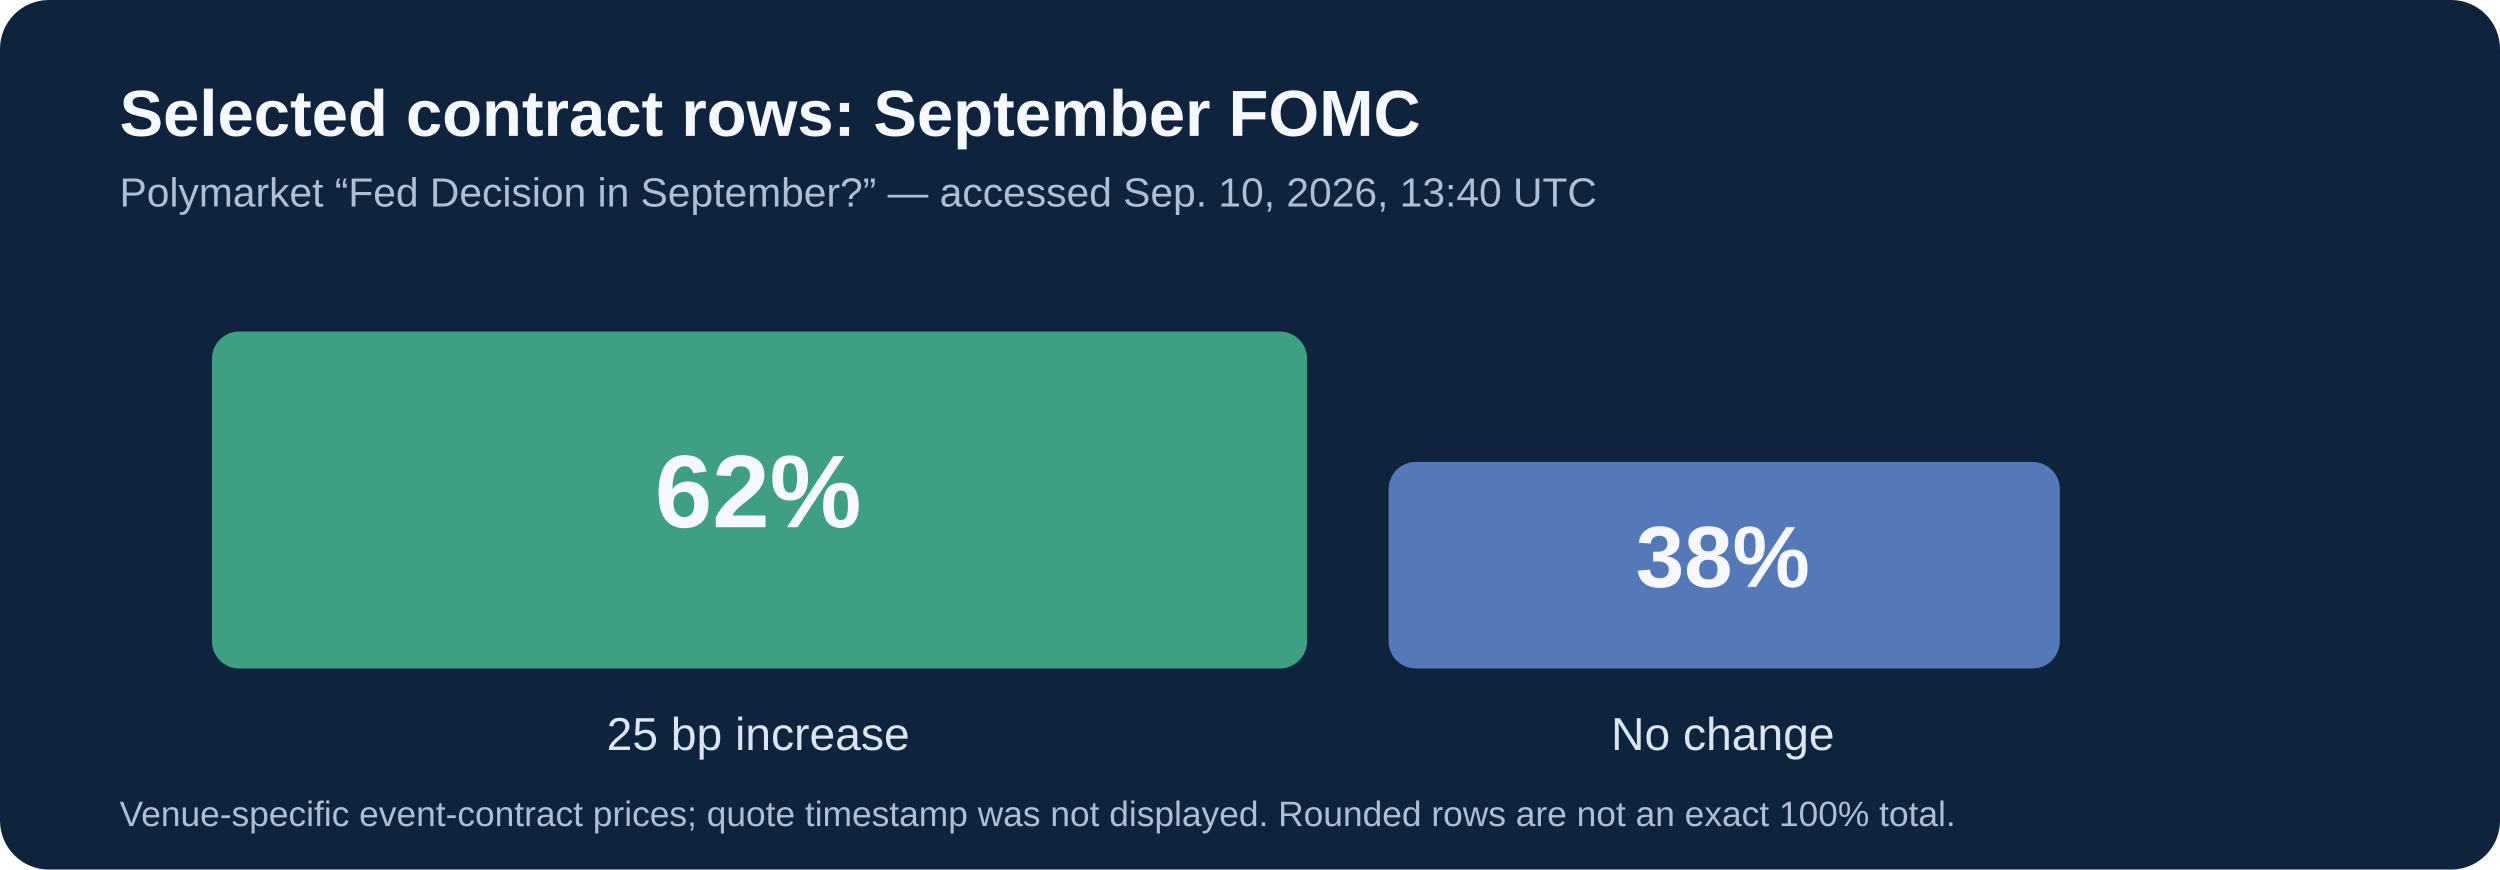
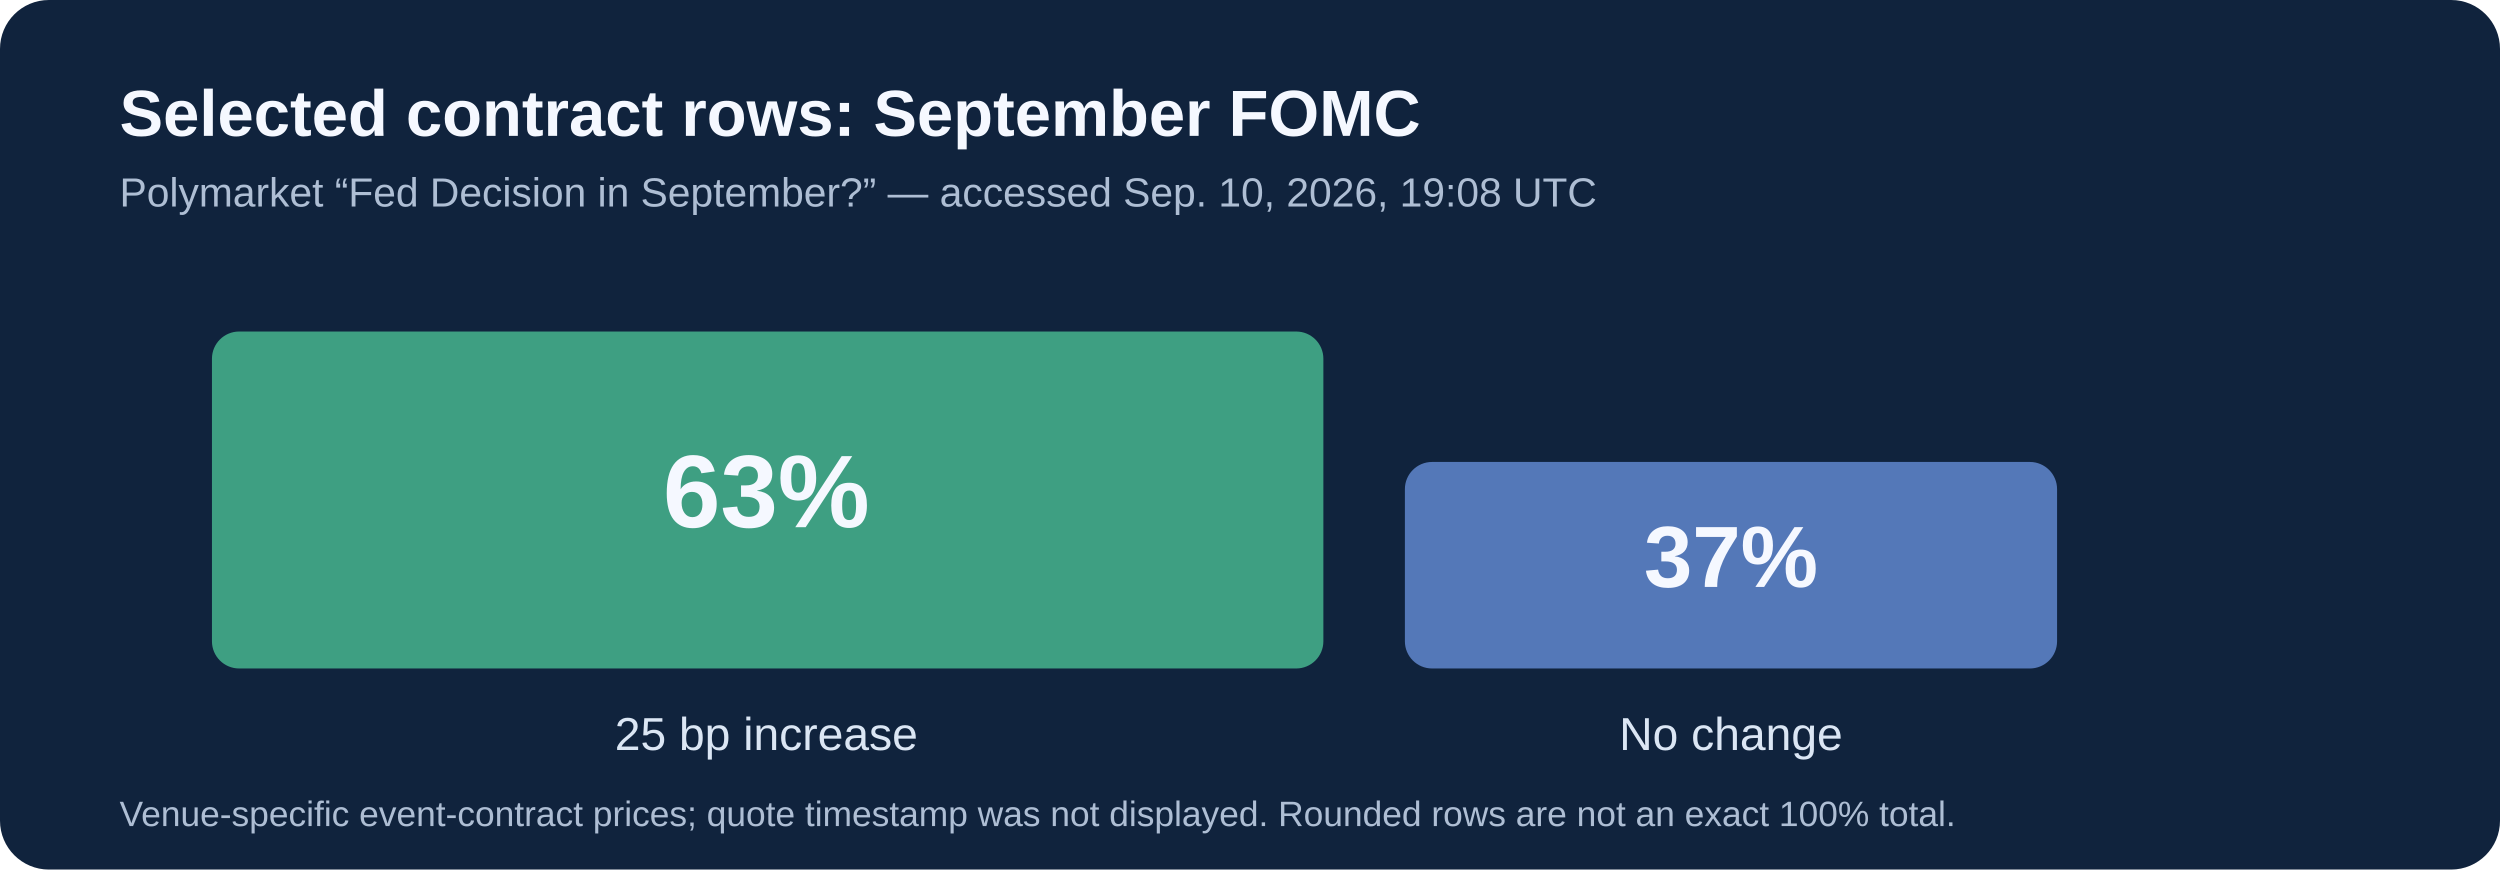
<svg xmlns="http://www.w3.org/2000/svg" width="920" height="320" viewBox="0 0 920 320" role="img" aria-labelledby="title desc">
  <rect width="920" height="320" fill="#10233d" rx="18" />
  <text x="44" y="50" fill="#f5f8ff" font-family="Arial, sans-serif" font-size="24" font-weight="700">Selected contract rows: September FOMC</text>
-   <text x="44" y="76" fill="#aebed4" font-family="Arial, sans-serif" font-size="15">Polymarket “Fed Decision in September?” — accessed Sep. 10, 2026, 13:40 UTC</text>
-   <rect x="78" y="122" width="403" height="124" fill="#3e9f82" rx="10" />
-   <rect x="511" y="170" width="247" height="76" fill="#5478b8" rx="10" />
-   <text x="279" y="194" text-anchor="middle" fill="#f5f8ff" font-family="Arial, sans-serif" font-size="38" font-weight="700">62%</text>
-   <text x="634" y="216" text-anchor="middle" fill="#f5f8ff" font-family="Arial, sans-serif" font-size="32" font-weight="700">38%</text>
-   <text x="279" y="276" text-anchor="middle" fill="#dbe6f4" font-family="Arial, sans-serif" font-size="17">25 bp increase</text>
-   <text x="634" y="276" text-anchor="middle" fill="#dbe6f4" font-family="Arial, sans-serif" font-size="17">No change</text>
+   <text x="44" y="76" fill="#aebed4" font-family="Arial, sans-serif" font-size="15">Polymarket “Fed Decision in September?” — accessed Sep. 10, 2026, 19:08 UTC</text>
+   <rect x="78" y="122" width="409" height="124" fill="#3e9f82" rx="10" />
+   <rect x="517" y="170" width="240" height="76" fill="#5478b8" rx="10" />
+   <text x="282" y="194" text-anchor="middle" fill="#f5f8ff" font-family="Arial, sans-serif" font-size="38" font-weight="700">63%</text>
+   <text x="637" y="216" text-anchor="middle" fill="#f5f8ff" font-family="Arial, sans-serif" font-size="32" font-weight="700">37%</text>
+   <text x="282" y="276" text-anchor="middle" fill="#dbe6f4" font-family="Arial, sans-serif" font-size="17">25 bp increase</text>
+   <text x="637" y="276" text-anchor="middle" fill="#dbe6f4" font-family="Arial, sans-serif" font-size="17">No change</text>
  <text x="44" y="304" fill="#aebed4" font-family="Arial, sans-serif" font-size="13">Venue-specific event-contract prices; quote timestamp was not displayed. Rounded rows are not an exact 100% total.</text>
</svg>
